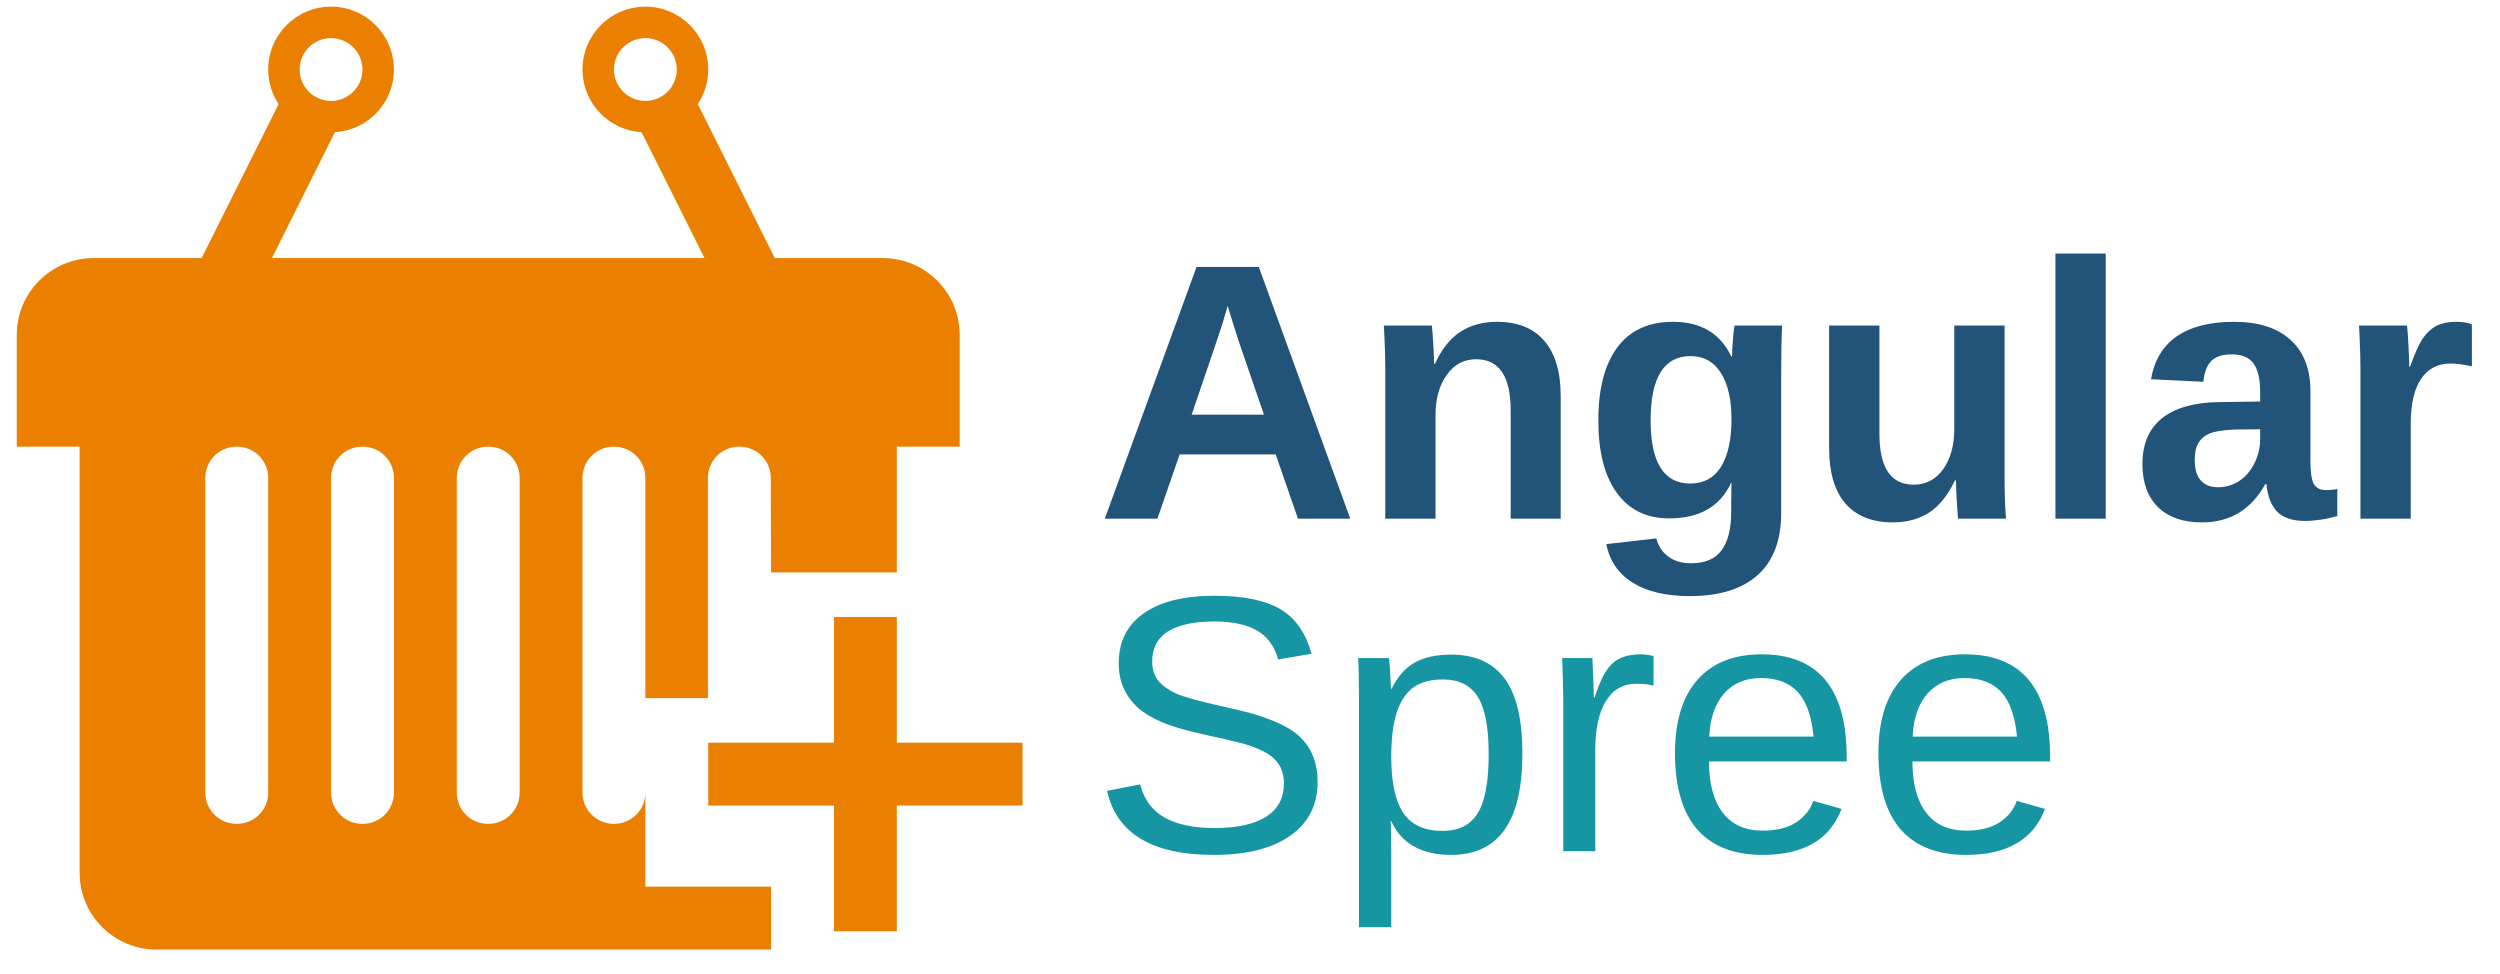
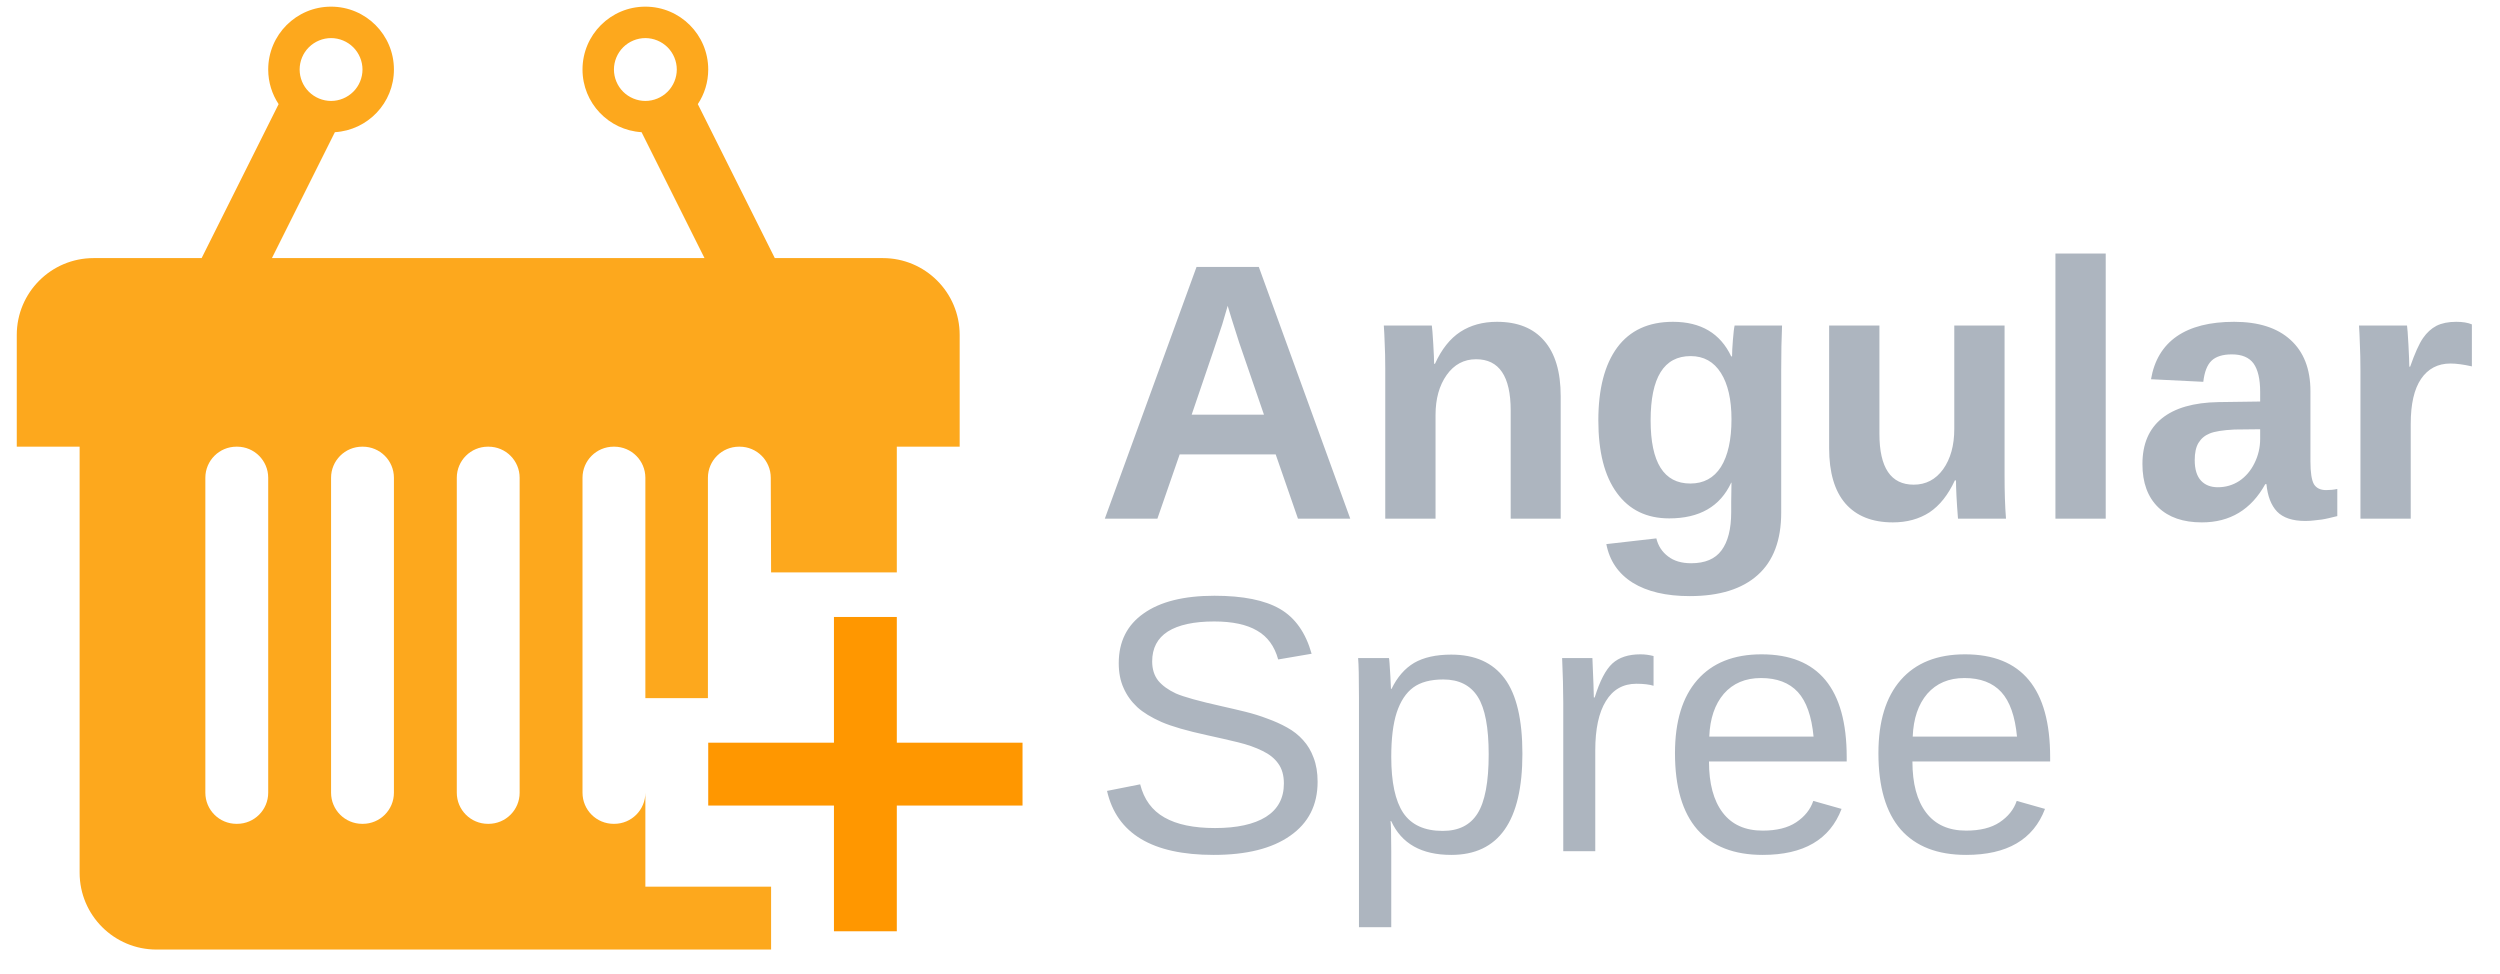
<svg xmlns="http://www.w3.org/2000/svg" _ngcontent-c2="" height="" preserveAspectRatio="xMidYMid meet" viewBox="100 200  745 290" width="">
-   <text _ngcontent-c2="" id="e1_texte" style="fill: #225378;font-family:Arial;font-size:20px;font-weight:bold;" transform="matrix(5.44941 0 0 5.44941 -1426.29 -1263.91)" x="340" y="297">Angular</text>
-   <text _ngcontent-c2="" id="e2_texte" style="fill: #1695A3;font-family:Arial;font-size:20px;font-weight:normal;" transform="matrix(5.44941 0 0 5.44941 -1426.29 -1263.91)" x="339.715" y="315.184">Spree</text>
-   <path _ngcontent-c2="" d="M-299.927,146.618v-16h16v-8h-16v-16h-8v16h-16v8h16v16Z" transform="matrix(2.34154 0 0 2.34154 1069.54 134.207)" style="   fill: #EB7F00; " />
-   <path _ngcontent-c2="" d="M-403.927,139.167c0,5.4,4.378,9.778,9.778,9.778h78.222v-8h-16v-11.96c0,2.187,-1.773,3.96,-3.96,3.96h-0.08c-2.187,0,-3.96,-1.773,-3.96,-3.96v-40.08c0,-2.187,1.773,-3.96,3.96,-3.96h0.08c2.187,0,3.96,1.773,3.96,3.96v28.04h7.96v-28.04c0,-2.187,1.773,-3.96,3.96,-3.96h0.08c2.187,0,3.96,1.773,3.96,3.96l0.04,12.04h16v-16h8v-14.222c0,-5.4,-4.378,-9.778,-9.778,-9.778h-13.749l-9.798,-19.595c0.837,-1.264,1.325,-2.777,1.325,-4.405c0,-4.419,-3.581,-8,-8,-8s-8,3.581,-8,8c0,4.254,3.323,7.724,7.516,7.976l8.011,16.024h-55.054l8.012,-16.024c4.191,-0.253,7.515,-3.722,7.515,-7.976c0,-4.419,-3.581,-8,-8,-8s-8,3.581,-8,8c0,1.628,0.489,3.141,1.325,4.405l-9.798,19.595h-13.749c-5.4,0,-9.778,4.378,-9.778,9.778v14.222h8v54.222ZM-329.1,39.772c-0.747,0.747,-1.778,1.173,-2.827,1.173s-2.08,-0.427,-2.828,-1.173c-0.747,-0.747,-1.172,-1.778,-1.172,-2.827s0.426,-2.08,1.172,-2.827c0.748,-0.747,1.778,-1.173,2.828,-1.173s2.08,0.427,2.827,1.173s1.173,1.778,1.173,2.827c0,1.049,-0.427,2.08,-1.173,2.827ZM-374.755,34.118c0.748,-0.747,1.778,-1.173,2.828,-1.173s2.08,0.427,2.827,1.173s1.173,1.778,1.173,2.827c0,1.058,-0.427,2.089,-1.173,2.827c-0.747,0.747,-1.778,1.173,-2.827,1.173s-2.08,-0.427,-2.828,-1.173c-0.747,-0.738,-1.172,-1.769,-1.172,-2.827s0.426,-2.089,1.172,-2.827ZM-379.927,128.985c0,2.187,-1.773,3.96,-3.96,3.96h-0.08c-2.187,0,-3.96,-1.773,-3.96,-3.96v-40.08c0,-2.187,1.773,-3.96,3.96,-3.96h0.08c2.187,0,3.96,1.773,3.96,3.96v40.08ZM-355.927,88.905c0,-2.187,1.773,-3.96,3.96,-3.96h0.08c2.187,0,3.96,1.773,3.96,3.96v40.08c0,2.187,-1.773,3.96,-3.96,3.96h-0.08c-2.187,0,-3.96,-1.773,-3.96,-3.96v-40.08ZM-371.927,88.905c0,-2.187,1.773,-3.96,3.96,-3.96h0.08c2.187,0,3.96,1.773,3.96,3.96v40.08c0,2.187,-1.773,3.96,-3.96,3.96h-0.08c-2.187,0,-3.96,-1.773,-3.96,-3.96v-40.08Z" transform="matrix(2.34154 0 0 2.34154 1069.54 134.207)" style="   fill: #EB7F00; " />
+   <text _ngcontent-c2="" id="e1_texte" style="fill: #ADB5BF;font-family:Arial;font-size:20px;font-weight:bold;" transform="matrix(5.44941 0 0 5.44941 -1426.29 -1263.91)" x="340" y="297">Angular</text>
+   <text _ngcontent-c2="" id="e2_texte" style="fill: #ADB5BF;font-family:Arial;font-size:20px;font-weight:normal;" transform="matrix(5.44941 0 0 5.44941 -1426.29 -1263.91)" x="339.715" y="315.184">Spree</text>
+   <path _ngcontent-c2="" d="M-299.927,146.618v-16h16v-8h-16v-16h-8v16h-16v8h16v16Z" transform="matrix(2.34154 0 0 2.34154 1069.54 134.207)" style="   fill: #FF9700; " />
+   <path _ngcontent-c2="" d="M-403.927,139.167c0,5.4,4.378,9.778,9.778,9.778h78.222v-8h-16v-11.96c0,2.187,-1.773,3.96,-3.96,3.96h-0.08c-2.187,0,-3.96,-1.773,-3.96,-3.96v-40.08c0,-2.187,1.773,-3.96,3.96,-3.96h0.08c2.187,0,3.96,1.773,3.96,3.96v28.04h7.96v-28.04c0,-2.187,1.773,-3.96,3.96,-3.96h0.08c2.187,0,3.96,1.773,3.96,3.96l0.04,12.04h16v-16h8v-14.222c0,-5.4,-4.378,-9.778,-9.778,-9.778h-13.749l-9.798,-19.595c0.837,-1.264,1.325,-2.777,1.325,-4.405c0,-4.419,-3.581,-8,-8,-8s-8,3.581,-8,8c0,4.254,3.323,7.724,7.516,7.976l8.011,16.024h-55.054l8.012,-16.024c4.191,-0.253,7.515,-3.722,7.515,-7.976c0,-4.419,-3.581,-8,-8,-8s-8,3.581,-8,8c0,1.628,0.489,3.141,1.325,4.405l-9.798,19.595h-13.749c-5.4,0,-9.778,4.378,-9.778,9.778v14.222h8v54.222ZM-329.1,39.772c-0.747,0.747,-1.778,1.173,-2.827,1.173s-2.08,-0.427,-2.828,-1.173c-0.747,-0.747,-1.172,-1.778,-1.172,-2.827s0.426,-2.08,1.172,-2.827c0.748,-0.747,1.778,-1.173,2.828,-1.173s2.08,0.427,2.827,1.173s1.173,1.778,1.173,2.827c0,1.049,-0.427,2.08,-1.173,2.827ZM-374.755,34.118c0.748,-0.747,1.778,-1.173,2.828,-1.173s2.08,0.427,2.827,1.173s1.173,1.778,1.173,2.827c0,1.058,-0.427,2.089,-1.173,2.827c-0.747,0.747,-1.778,1.173,-2.827,1.173s-2.08,-0.427,-2.828,-1.173c-0.747,-0.738,-1.172,-1.769,-1.172,-2.827s0.426,-2.089,1.172,-2.827ZM-379.927,128.985c0,2.187,-1.773,3.96,-3.96,3.96h-0.08c-2.187,0,-3.96,-1.773,-3.96,-3.96v-40.08c0,-2.187,1.773,-3.96,3.96,-3.96h0.08c2.187,0,3.96,1.773,3.96,3.96v40.08ZM-355.927,88.905c0,-2.187,1.773,-3.96,3.96,-3.96h0.08c2.187,0,3.96,1.773,3.96,3.96v40.08c0,2.187,-1.773,3.96,-3.96,3.96h-0.08c-2.187,0,-3.96,-1.773,-3.96,-3.96v-40.08ZM-371.927,88.905c0,-2.187,1.773,-3.96,3.96,-3.96h0.08c2.187,0,3.96,1.773,3.96,3.96v40.08c0,2.187,-1.773,3.96,-3.96,3.96h-0.08c-2.187,0,-3.96,-1.773,-3.96,-3.96v-40.08Z" transform="matrix(2.34154 0 0 2.34154 1069.54 134.207)" style="   fill: #FDA81D; " />
</svg>
